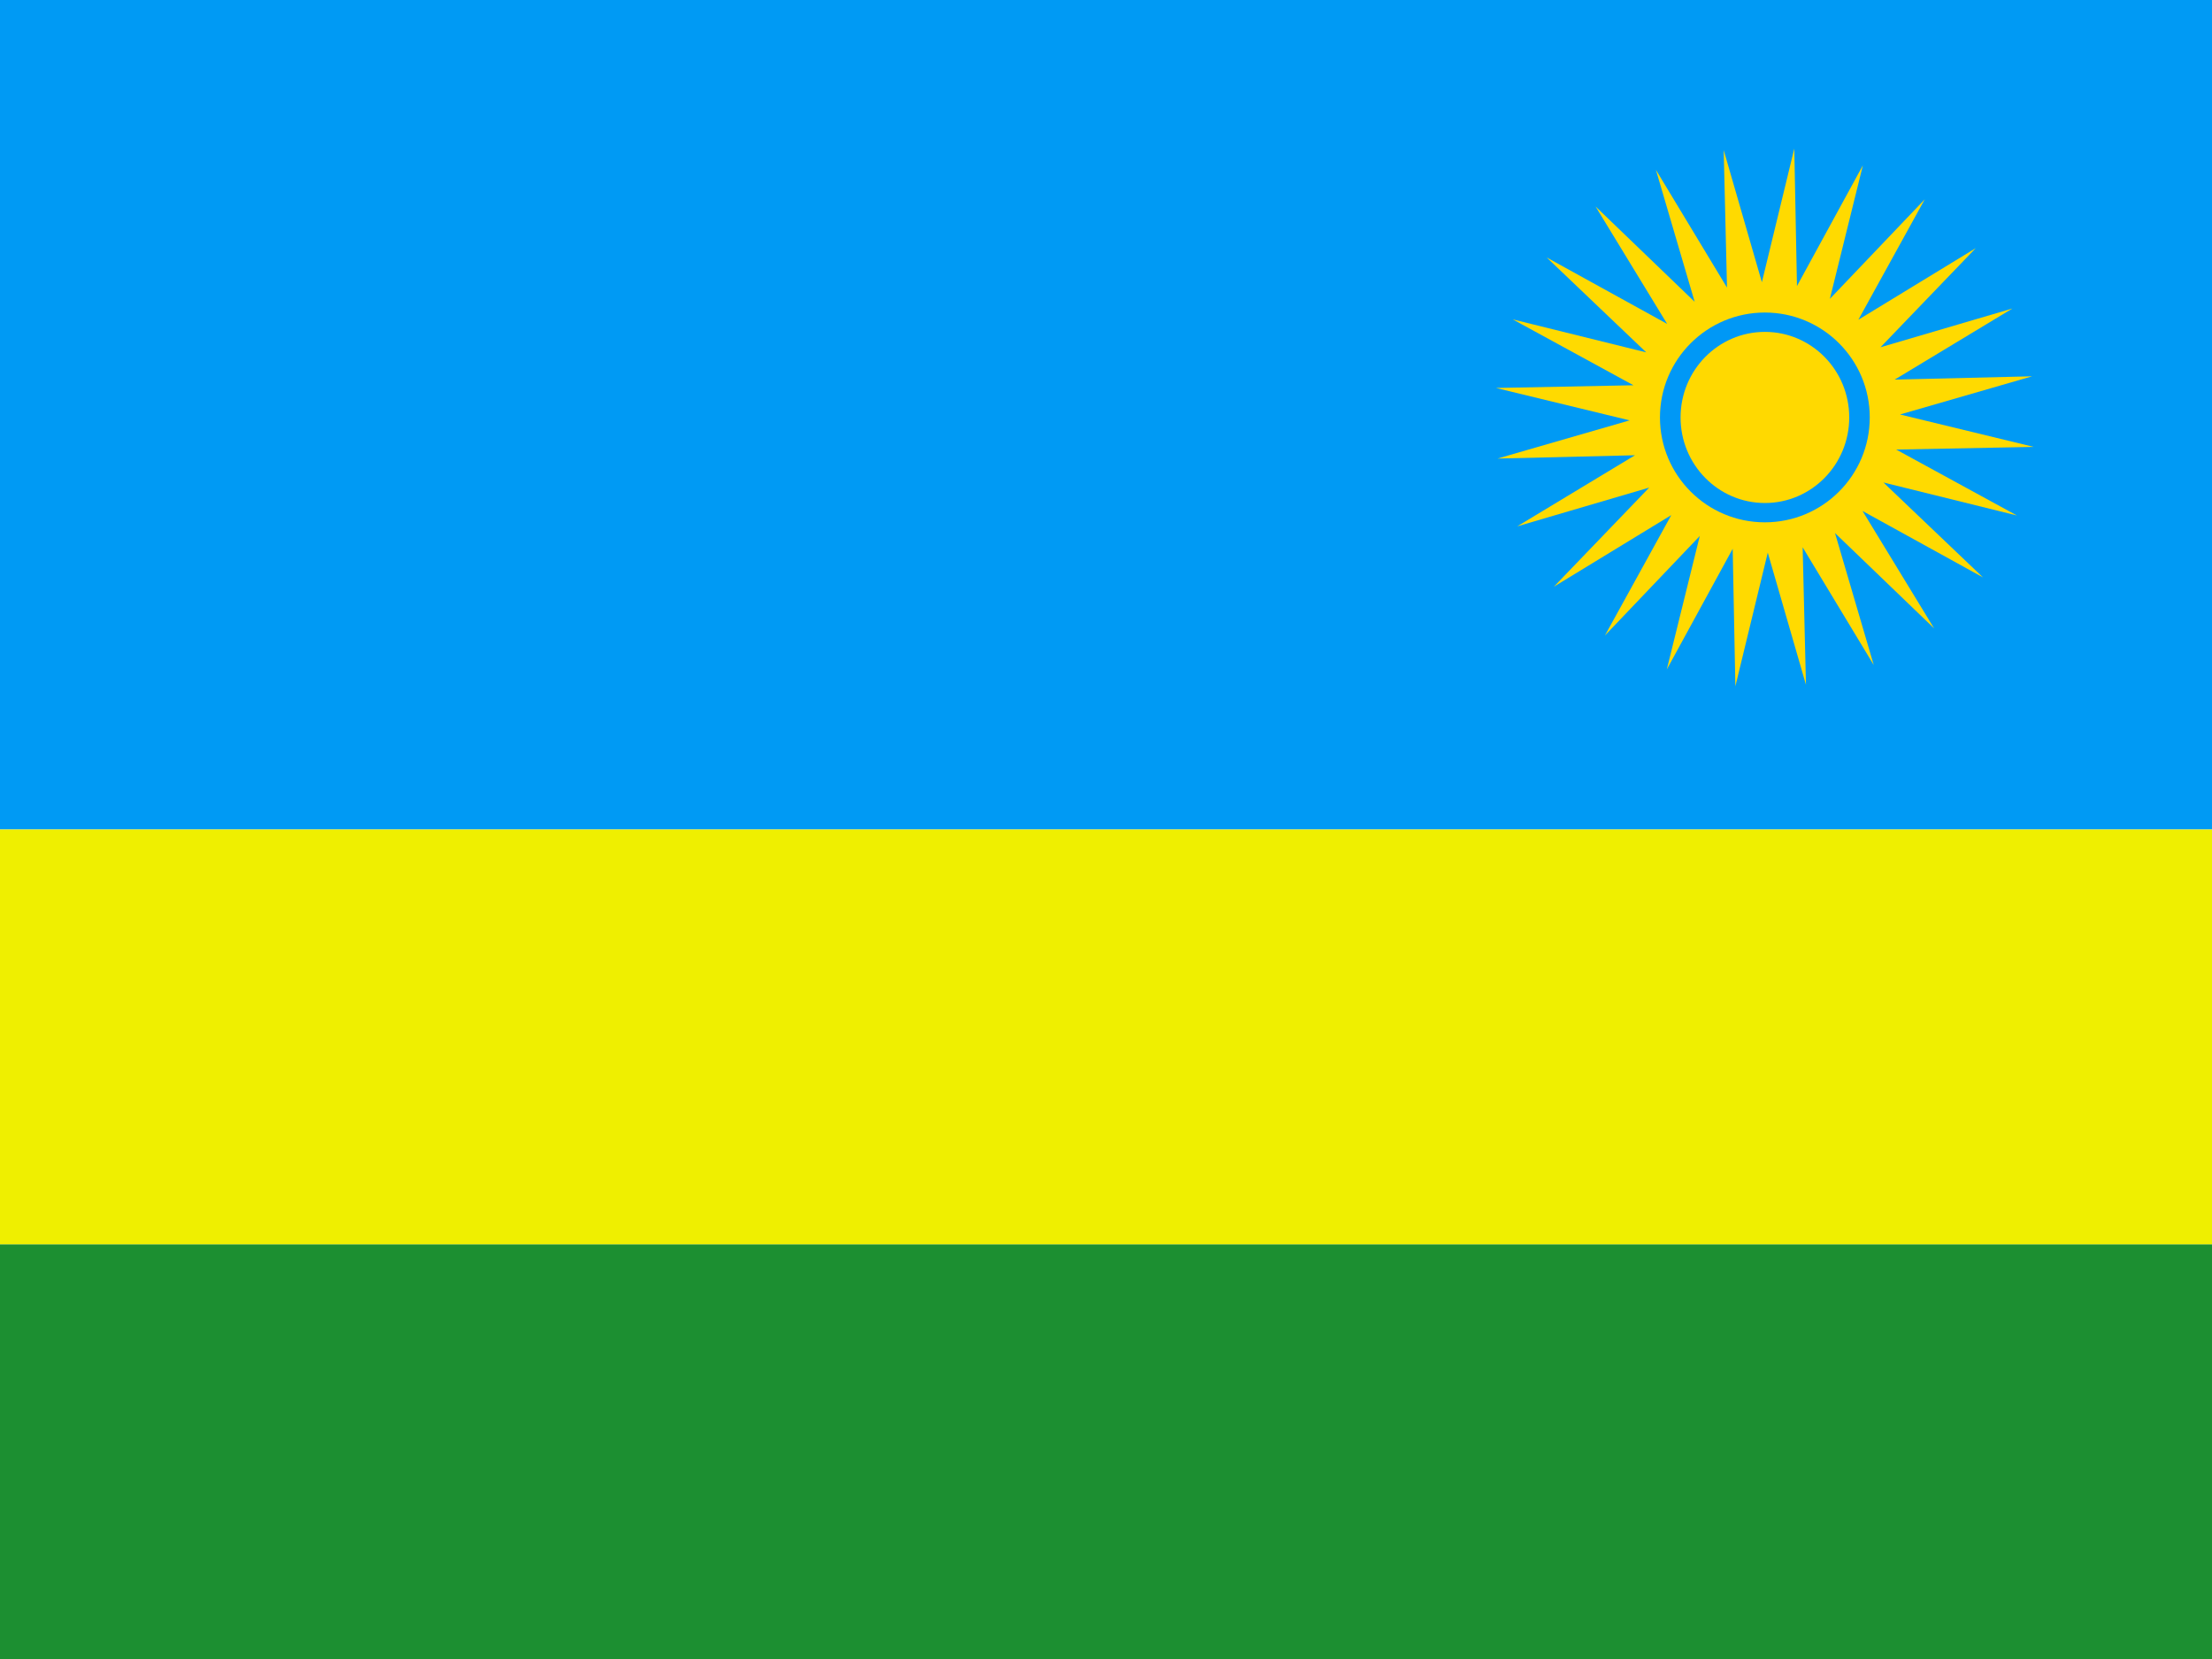
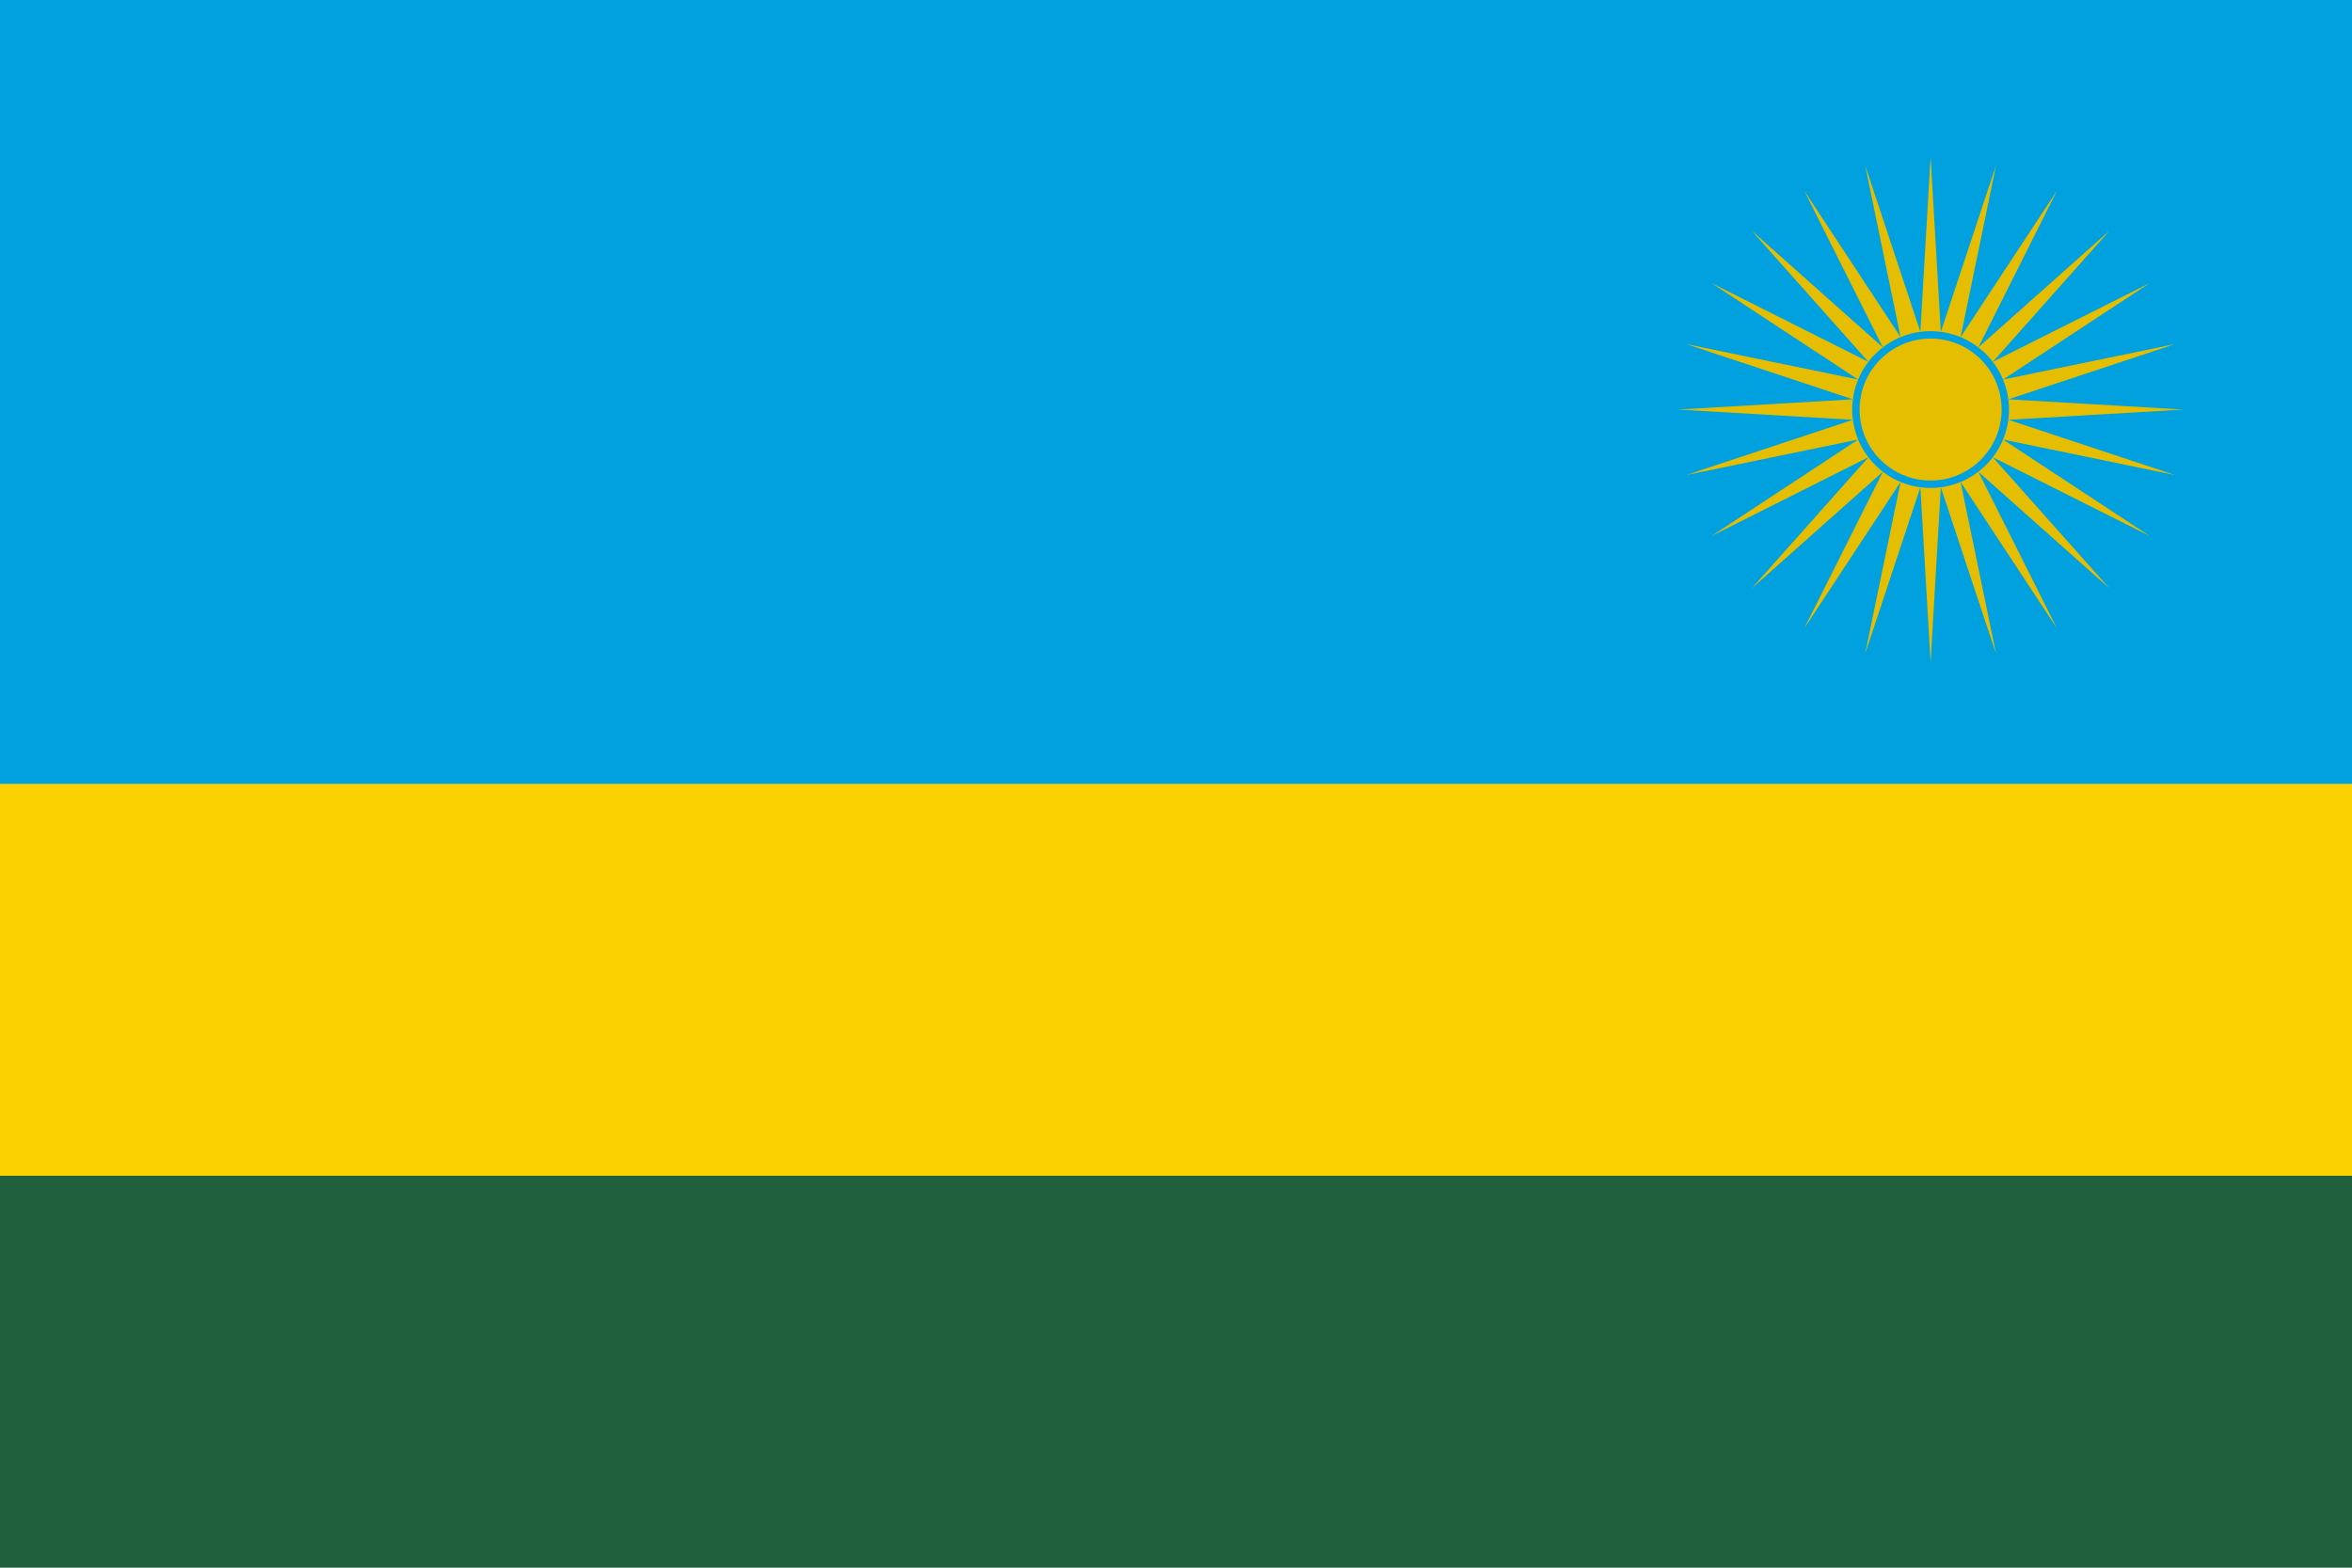
- <svg xmlns="http://www.w3.org/2000/svg" id="svg1234" version="1.1" viewBox="0 0 640 480">
-   <defs id="defs1236">
-     <clipPath id="clipPath3599" clipPathUnits="userSpaceOnUse">
-       <rect id="rect3601" fill-opacity=".67" height="512" width="682.67" y="-0" x="-170.67" />
-     </clipPath>
-   </defs>
-   <g id="flag" fill-rule="evenodd" transform="matrix(.9375 0 0 .9375 160 .000010821)" clip-path="url(#clipPath3599)">
-     <rect id="rect1242" height="256" width="768" y="-0" x="-256" stroke-width="1pt" fill="#009af4" />
-     <rect id="rect1243" height="128" width="768" y="384" x="-256" stroke-width="1pt" fill="#1c8f31" />
-     <rect id="rect1244" height="128" width="768" y="256" x="-256" stroke-width="1pt" fill="#efef00" />
-     <polygon id="polygon1249" d="m 673.456,171.021 -36.014,-19.864 21.411,35.116 -29.645,-28.508 11.593,39.461 -21.257,-35.209 0.985,41.117 -11.42,-39.511 -9.691,39.971 -0.804,-41.121 -19.705,36.1 9.866,-39.928 -28.378,29.77 19.864,-36.014 -35.116,21.411 28.508,-29.645 -39.461,11.593 35.209,-21.257 -41.117,0.985 39.511,-11.42 -39.971,-9.691 41.121,-0.804 -36.1,-19.705 39.928,9.866 -29.77,-28.378 36.014,19.864 -21.411,-35.116 29.645,28.508 -11.593,-39.461 21.257,35.209 -0.985,-41.117 11.42,39.511 9.691,-39.971 0.804,41.121 19.705,-36.1 -9.866,39.928 28.378,-29.77 -19.864,36.014 35.116,-21.411 -28.508,29.645 39.461,-11.593 -35.209,21.257 41.117,-0.985 -39.511,11.42 39.971,9.691 -41.121,0.804 36.1,19.706 -39.928,-9.866 z" transform="matrix(1.0321 0 0 1.0321 -253.76 1.683)" points="673.46 171.02 637.44 151.16 658.85 186.27 629.21 157.76 640.8 197.23 619.54 162.02 620.53 203.13 609.11 163.62 599.42 203.59 598.62 162.47 578.91 198.57 588.78 158.64 560.4 188.42 580.26 152.4 545.15 173.81 573.65 144.17 534.19 155.76 569.4 134.5 528.29 135.49 567.8 124.07 527.83 114.38 568.95 113.57 532.85 93.869 572.77 103.74 543 75.357 579.02 95.221 557.61 60.105 587.25 88.613 575.66 49.152 596.92 84.362 595.93 43.245 607.35 82.756 617.04 42.786 617.84 83.907 637.55 47.806 627.68 87.734 656.06 57.964 636.2 93.977 671.31 72.566 642.81 102.21 682.27 90.618 647.06 111.88 688.17 110.89 648.66 122.31 688.63 132 647.51 132.8 683.61 152.51 643.69 142.64" stroke-width="1pt" fill="#ffda00" />
-     <path id="path1251" transform="matrix(1.0449 0 0 1.0449 -262.11 .10562)" fill="#0098f6" d="m639.76 123.19c0 17.111-13.871 30.982-30.982 30.982s-30.982-13.871-30.982-30.982 13.871-30.982 30.982-30.982 30.982 13.871 30.982 30.982z" />
-     <path id="path1250" transform="matrix(.84007 0 0 .85231 -137.4 23.834)" fill="#ffd900" d="m639.76 123.19c0 17.111-13.871 30.982-30.982 30.982s-30.982-13.871-30.982-30.982 13.871-30.982 30.982-30.982 30.982 13.871 30.982 30.982z" />
+ <svg xmlns="http://www.w3.org/2000/svg" xmlns:xlink="http://www.w3.org/1999/xlink" id="rwanda_flag" viewBox="0 0 1080 720">
+   <rect width="1080" fill="#20603D" height="720" />
+   <rect width="1080" fill="#FAD201" height="540" />
+   <rect width="1080" fill="#00A1DE" height="360" />
+   <g transform="translate(886.5,188.1)">
+     <g id="h">
+       <path id="q" d="m116.1 0l-80.408 4.699 76.448 25.35-78.88-16.272 67.29 44.273-71.989-36.135 53.534 60.18-60.18-53.534 36.135 71.989-44.273-67.29 16.272 78.88-25.35-76.448-4.699 80.408-1-117.1z" fill="#E5BE01" />
+       <use xlink:href="#q" transform="scale(1,-1)" />
+     </g>
+     <use xlink:href="#h" transform="scale(-1,1)" />
+     <circle stroke-width="3.4" stroke="#00A1DE" r="34.3" fill="#E5BE01" />
  </g>
</svg>
